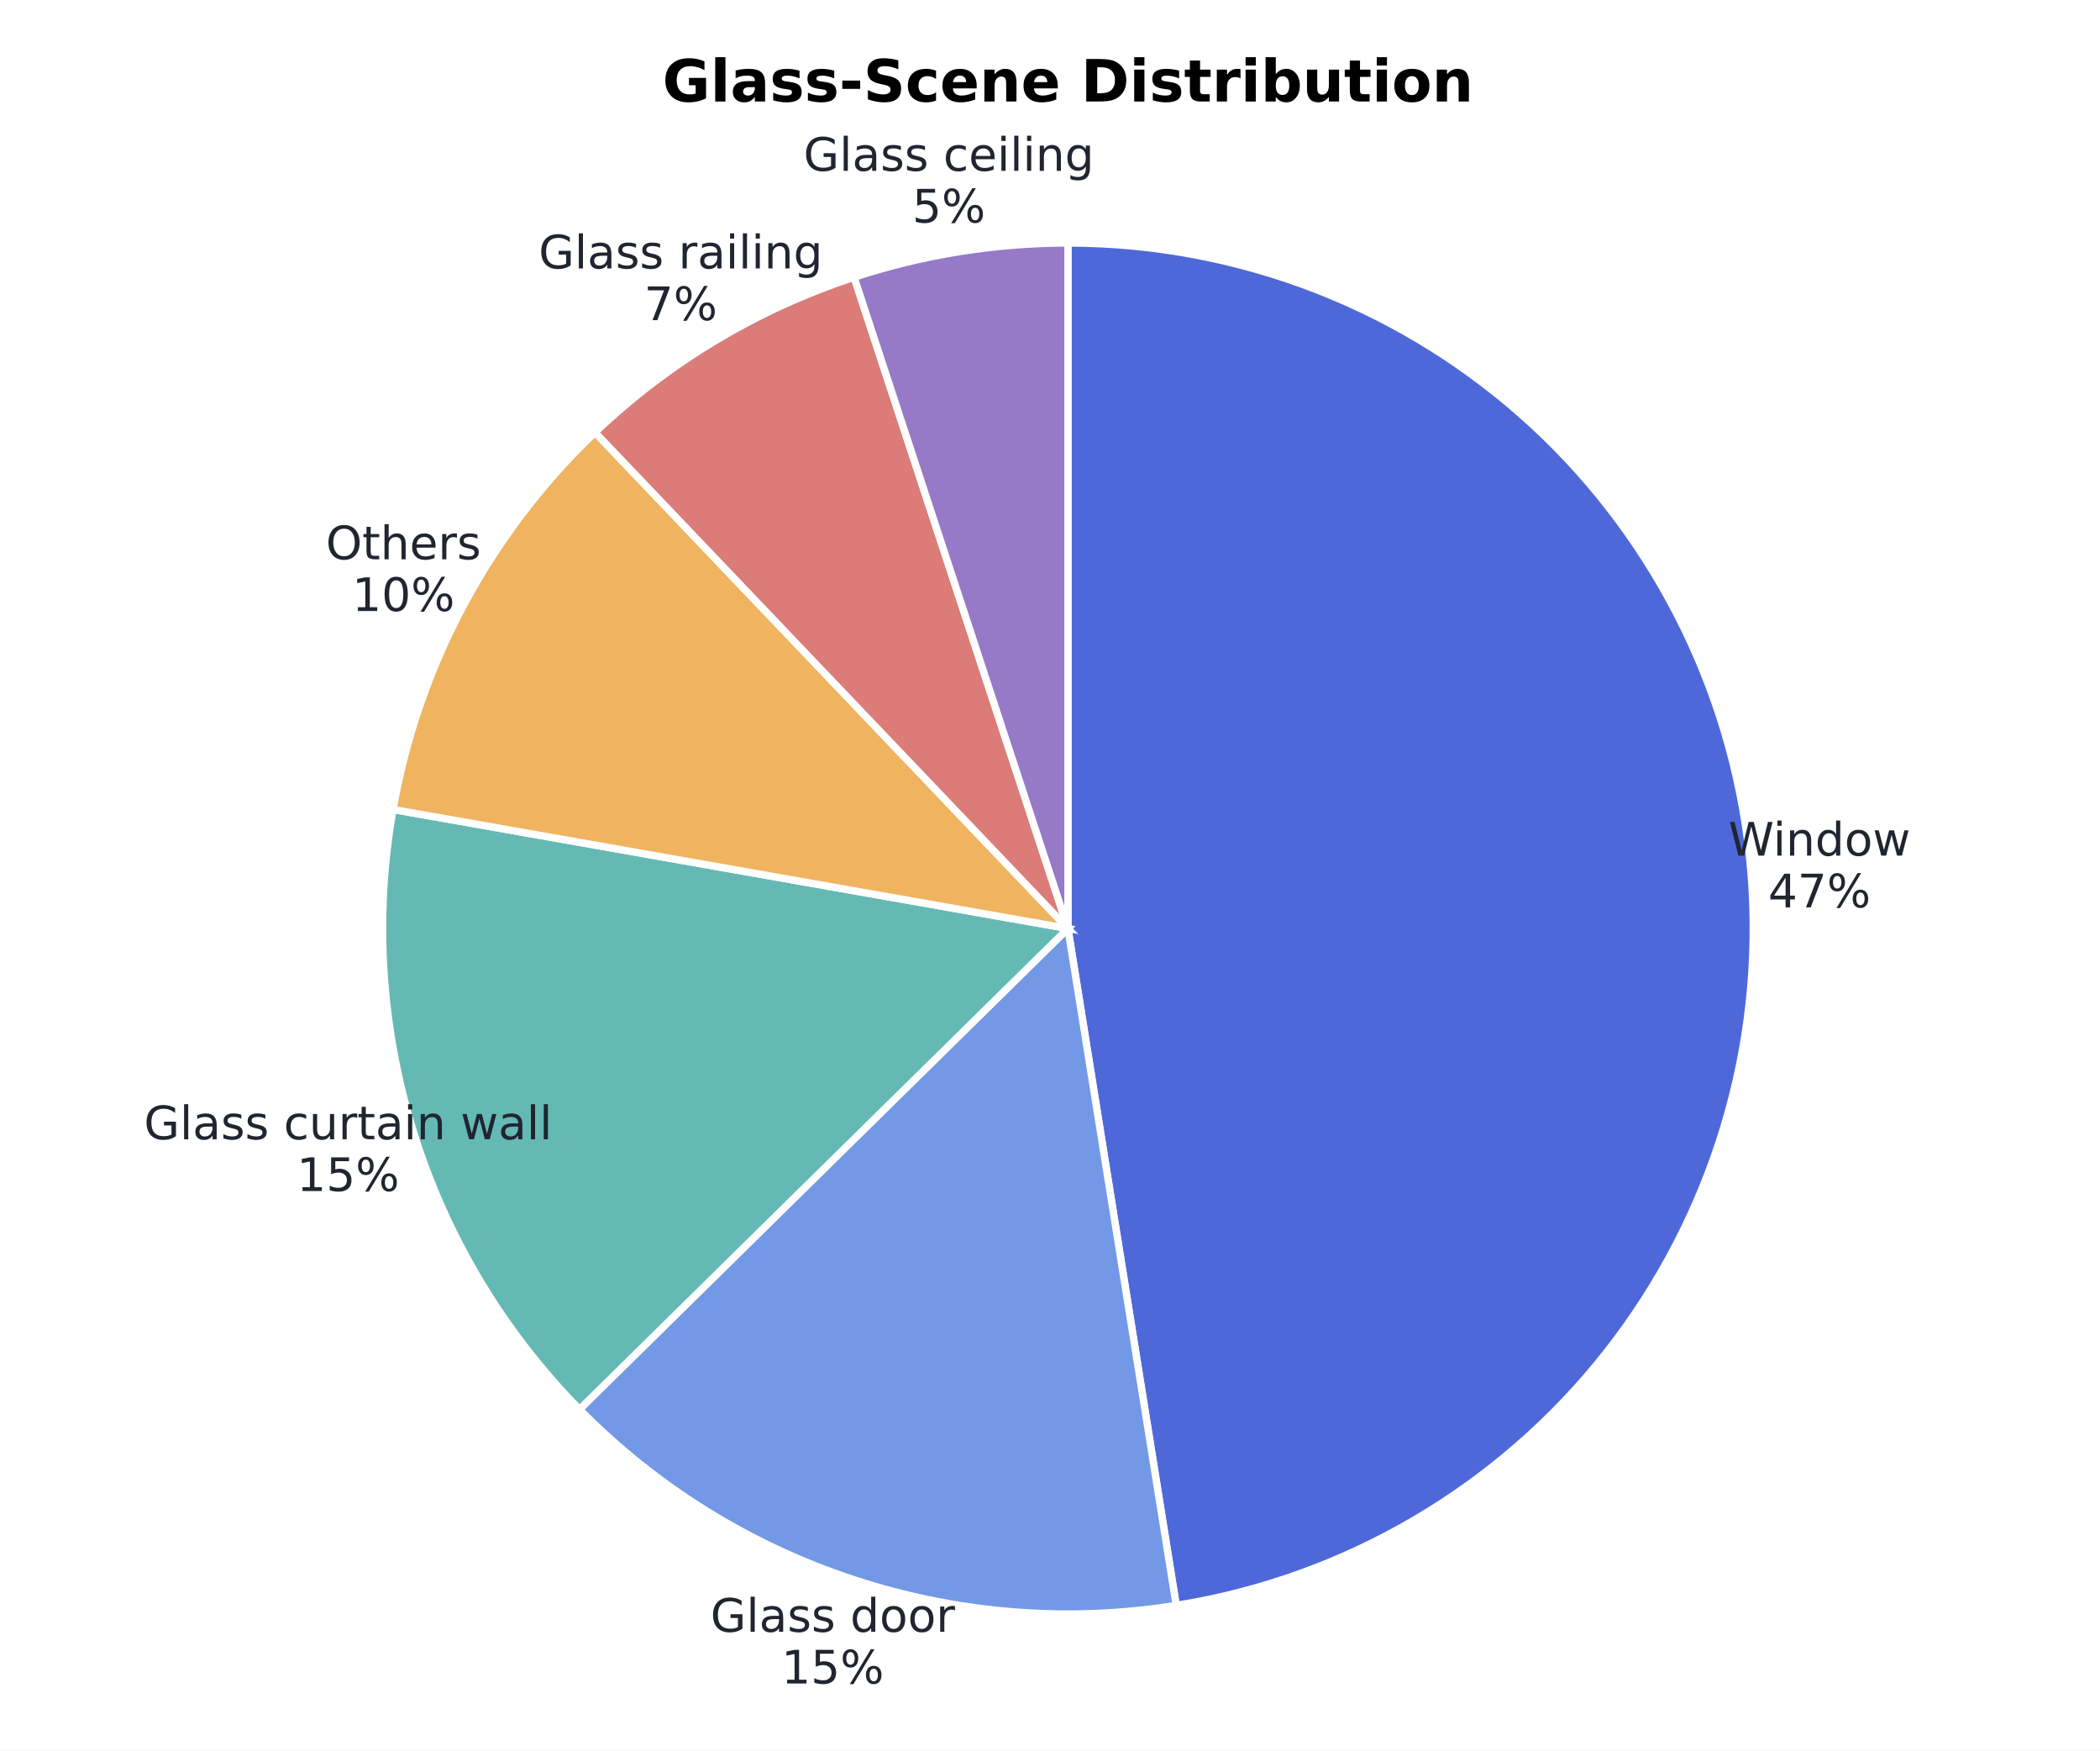
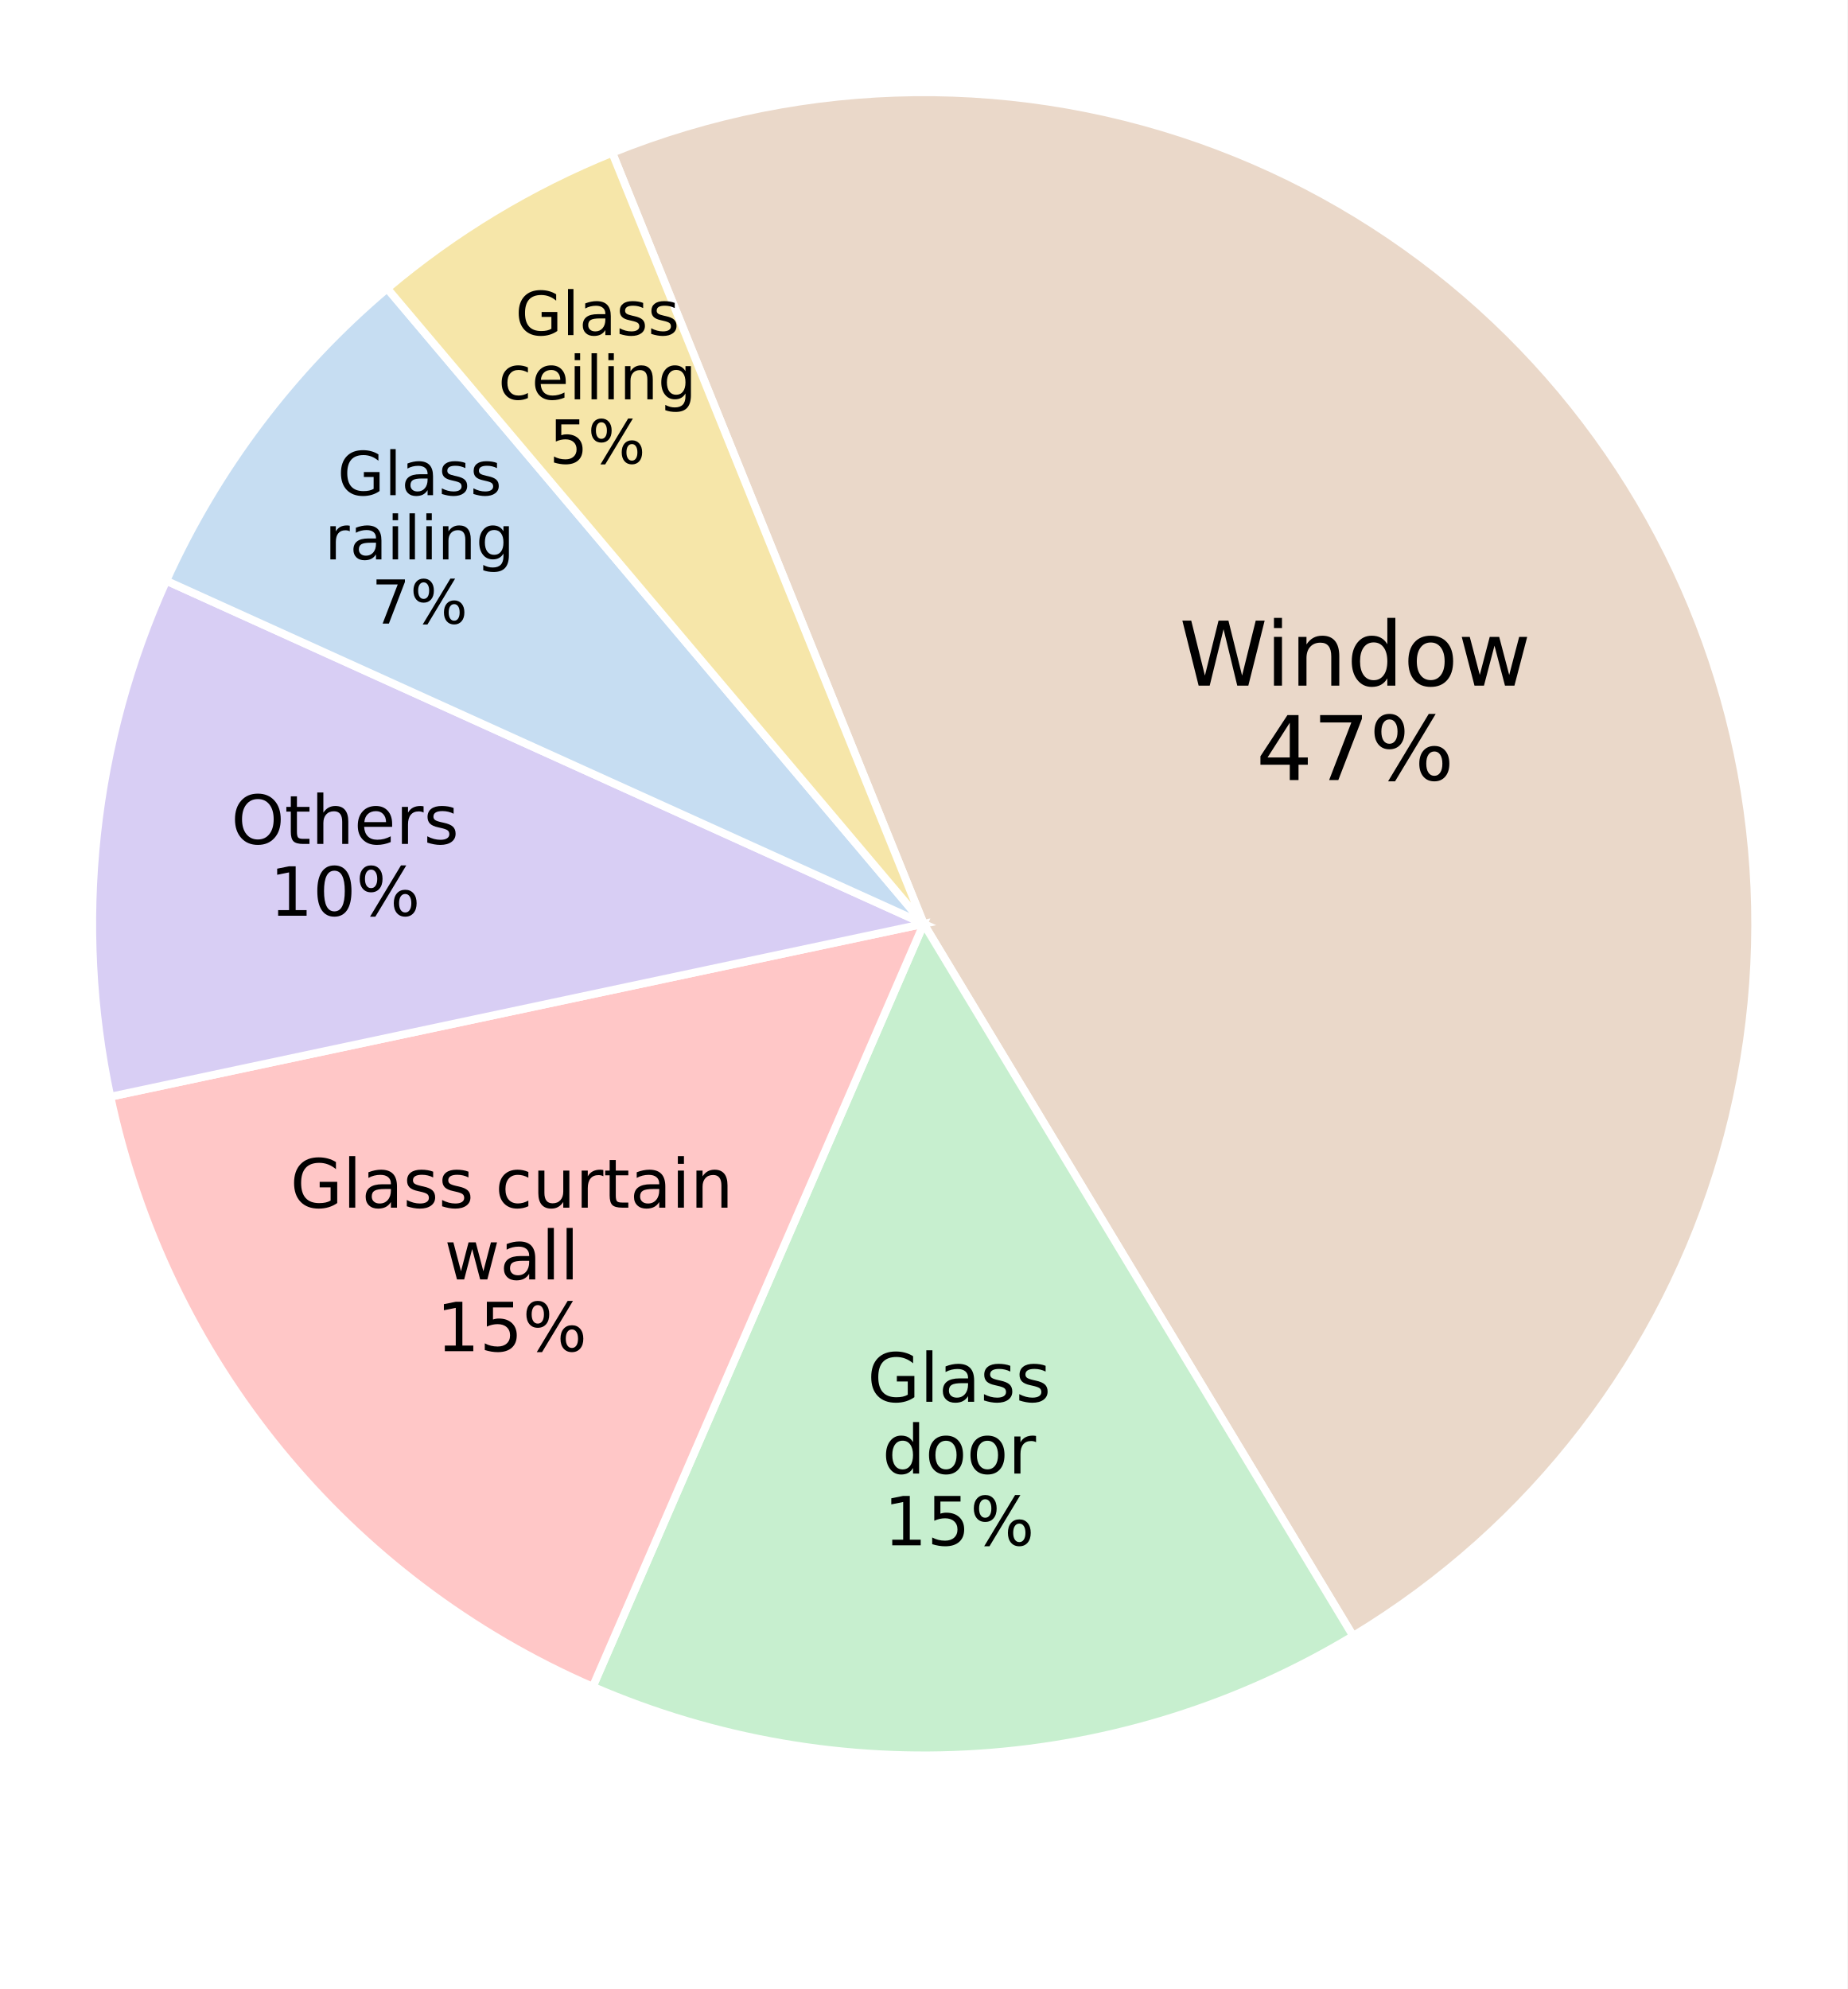
- <svg xmlns="http://www.w3.org/2000/svg" xmlns:xlink="http://www.w3.org/1999/xlink" width="432pt" height="360pt" viewBox="0 0 432 360" version="1.1">
+ <svg xmlns="http://www.w3.org/2000/svg" xmlns:xlink="http://www.w3.org/1999/xlink" width="517.967pt" height="557.6pt" viewBox="0 0 517.967 557.6" version="1.1">
  <defs>
    <style type="text/css">*{stroke-linejoin: round; stroke-linecap: butt}</style>
  </defs>
  <g id="figure_1">
    <g id="patch_1">
-       <path d="M 0 360 L 432 360 L 432 0 L 0 0 z " style="fill: #ffffff" />
+       <path d="M 0 557.6 L 517.967 557.6 L 517.967 0 L 0 0 z " style="fill: #ffffff" />
    </g>
    <g id="axes_1">
      <g id="patch_2">
-         <path d="M 241.968 330.171 C 276.968 324.571 308.6 305.971 330.512 278.109 C 352.423 250.247 363.04 215.121 360.231 179.787 C 357.422 144.453 341.388 111.446 315.35 87.396 C 289.312 63.346 255.138 49.978 219.692 49.978 L 219.692 190.96 z " style="fill: #4f68d9; stroke: #ffffff; stroke-width: 1.5; stroke-linejoin: miter" />
+         <path d="M 379.373 458.627 C 429.567 428.359 466.546 380.247 482.881 323.955 C 499.215 267.663 493.735 207.23 467.54 154.795 C 441.345 102.36 396.315 61.685 341.494 40.94 C 286.674 20.195 225.997 20.869 171.651 42.826 L 258.984 258.984 z " style="fill: #ead8c9; stroke: #ffffff; stroke-width: 2.2; stroke-linejoin: miter" />
      </g>
      <g id="patch_3">
-         <path d="M 119.215 289.855 C 134.98 305.873 154.349 317.89 175.701 324.903 C 197.053 331.916 219.776 333.722 241.968 330.171 L 219.692 190.96 z " style="fill: #7399e6; stroke: #ffffff; stroke-width: 1.5; stroke-linejoin: miter" />
+         <path d="M 166.192 472.854 C 200.285 487.646 237.427 494.074 274.508 491.599 C 311.59 489.124 347.548 477.818 379.373 458.627 L 258.984 258.984 z " style="fill: #c7efcf; stroke: #ffffff; stroke-width: 2.2; stroke-linejoin: miter" />
      </g>
      <g id="patch_4">
-         <path d="M 80.852 166.479 C 76.95 188.612 78.395 211.36 85.068 232.82 C 91.741 254.281 103.45 273.838 119.215 289.855 L 219.692 190.96 z " style="fill: #65b9b4; stroke: #ffffff; stroke-width: 1.5; stroke-linejoin: miter" />
+         <path d="M 30.945 307.455 C 38.672 343.807 54.98 377.79 78.506 406.56 C 102.031 435.33 132.098 458.062 166.192 472.854 L 258.984 258.984 z " style="fill: #ffc7c7; stroke: #ffffff; stroke-width: 2.2; stroke-linejoin: miter" />
      </g>
      <g id="patch_5">
-         <path d="M 122.404 88.927 C 111.588 99.239 102.481 111.206 95.423 124.378 C 88.366 137.551 83.447 151.762 80.852 166.479 L 219.692 190.96 z " style="fill: #f0b35f; stroke: #ffffff; stroke-width: 1.5; stroke-linejoin: miter" />
+         <path d="M 46.612 162.81 C 36.418 185.321 29.867 209.311 27.206 233.879 C 24.545 258.447 25.807 283.283 30.945 307.455 L 258.984 258.984 z " style="fill: #d8cef4; stroke: #ffffff; stroke-width: 2.2; stroke-linejoin: miter" />
      </g>
      <g id="patch_6">
-         <path d="M 175.701 57.017 C 165.773 60.278 156.239 64.632 147.273 70 C 138.307 75.368 129.966 81.716 122.404 88.927 L 219.692 190.96 z " style="fill: #db7c78; stroke: #ffffff; stroke-width: 1.5; stroke-linejoin: miter" />
+         <path d="M 108.563 80.87 C 95.361 92.019 83.439 104.602 73.018 118.385 C 62.597 132.169 53.741 147.069 46.612 162.81 L 258.984 258.984 z " style="fill: #c6ddf2; stroke: #ffffff; stroke-width: 2.2; stroke-linejoin: miter" />
      </g>
      <g id="patch_7">
-         <path d="M 219.692 49.978 C 212.232 49.978 204.784 50.57 197.417 51.749 C 190.05 52.928 182.789 54.689 175.701 57.017 L 219.692 190.96 z " style="fill: #9679c7; stroke: #ffffff; stroke-width: 1.5; stroke-linejoin: miter" />
+         <path d="M 171.65 42.827 C 160.212 47.448 149.159 52.97 138.594 59.34 C 128.03 65.711 117.988 72.91 108.563 80.87 L 258.984 258.984 z " style="fill: #f6e6a9; stroke: #ffffff; stroke-width: 2.2; stroke-linejoin: miter" />
      </g>
-       <g id="matplotlib.axis_1" />
-       <g id="matplotlib.axis_2" />
      <g id="text_1">
-         <g style="fill: #202530" transform="translate(355.5585 175.9724) scale(0.095 -0.095)">
+         <g transform="translate(330.667 192.2151) scale(0.25 -0.25)">
          <defs>
            <path id="DejaVuSans-57" d="M 213 4666 L 850 4666 L 1831 722 L 2809 4666 L 3519 4666 L 4500 722 L 5478 4666 L 6119 4666 L 4947 0 L 4153 0 L 3169 4050 L 2175 0 L 1381 0 L 213 4666 z " transform="scale(0.015625)" />
            <path id="DejaVuSans-69" d="M 603 3500 L 1178 3500 L 1178 0 L 603 0 L 603 3500 z M 603 4863 L 1178 4863 L 1178 4134 L 603 4134 L 603 4863 z " transform="scale(0.015625)" />
            <path id="DejaVuSans-6e" d="M 3513 2113 L 3513 0 L 2938 0 L 2938 2094 Q 2938 2591 2744 2837 Q 2550 3084 2163 3084 Q 1697 3084 1428 2787 Q 1159 2491 1159 1978 L 1159 0 L 581 0 L 581 3500 L 1159 3500 L 1159 2956 Q 1366 3272 1645 3428 Q 1925 3584 2291 3584 Q 2894 3584 3203 3211 Q 3513 2838 3513 2113 z " transform="scale(0.015625)" />
            <path id="DejaVuSans-64" d="M 2906 2969 L 2906 4863 L 3481 4863 L 3481 0 L 2906 0 L 2906 525 Q 2725 213 2448 61 Q 2172 -91 1784 -91 Q 1150 -91 751 415 Q 353 922 353 1747 Q 353 2572 751 3078 Q 1150 3584 1784 3584 Q 2172 3584 2448 3432 Q 2725 3281 2906 2969 z M 947 1747 Q 947 1113 1208 752 Q 1469 391 1925 391 Q 2381 391 2643 752 Q 2906 1113 2906 1747 Q 2906 2381 2643 2742 Q 2381 3103 1925 3103 Q 1469 3103 1208 2742 Q 947 2381 947 1747 z " transform="scale(0.015625)" />
            <path id="DejaVuSans-6f" d="M 1959 3097 Q 1497 3097 1228 2736 Q 959 2375 959 1747 Q 959 1119 1226 758 Q 1494 397 1959 397 Q 2419 397 2687 759 Q 2956 1122 2956 1747 Q 2956 2369 2687 2733 Q 2419 3097 1959 3097 z M 1959 3584 Q 2709 3584 3137 3096 Q 3566 2609 3566 1747 Q 3566 888 3137 398 Q 2709 -91 1959 -91 Q 1206 -91 779 398 Q 353 888 353 1747 Q 353 2609 779 3096 Q 1206 3584 1959 3584 z " transform="scale(0.015625)" />
            <path id="DejaVuSans-77" d="M 269 3500 L 844 3500 L 1563 769 L 2278 3500 L 2956 3500 L 3675 769 L 4391 3500 L 4966 3500 L 4050 0 L 3372 0 L 2619 2869 L 1863 0 L 1184 0 L 269 3500 z " transform="scale(0.015625)" />
          </defs>
          <use xlink:href="#DejaVuSans-57" />
          <use xlink:href="#DejaVuSans-69" transform="translate(96.62695 0)" />
          <use xlink:href="#DejaVuSans-6e" transform="translate(124.4102 0)" />
          <use xlink:href="#DejaVuSans-64" transform="translate(187.7891 0)" />
          <use xlink:href="#DejaVuSans-6f" transform="translate(251.2656 0)" />
          <use xlink:href="#DejaVuSans-77" transform="translate(312.4473 0)" />
        </g>
-         <g style="fill: #202530" transform="translate(363.727 186.6104) scale(0.095 -0.095)">
+         <g transform="translate(352.1631 218.69) scale(0.25 -0.25)">
          <defs>
            <path id="DejaVuSans-34" d="M 2419 4116 L 825 1625 L 2419 1625 L 2419 4116 z M 2253 4666 L 3047 4666 L 3047 1625 L 3713 1625 L 3713 1100 L 3047 1100 L 3047 0 L 2419 0 L 2419 1100 L 313 1100 L 313 1709 L 2253 4666 z " transform="scale(0.015625)" />
            <path id="DejaVuSans-37" d="M 525 4666 L 3525 4666 L 3525 4397 L 1831 0 L 1172 0 L 2766 4134 L 525 4134 L 525 4666 z " transform="scale(0.015625)" />
            <path id="DejaVuSans-25" d="M 4653 2053 Q 4381 2053 4226 1822 Q 4072 1591 4072 1178 Q 4072 772 4226 539 Q 4381 306 4653 306 Q 4919 306 5073 539 Q 5228 772 5228 1178 Q 5228 1588 5073 1820 Q 4919 2053 4653 2053 z M 4653 2450 Q 5147 2450 5437 2106 Q 5728 1763 5728 1178 Q 5728 594 5436 251 Q 5144 -91 4653 -91 Q 4153 -91 3862 251 Q 3572 594 3572 1178 Q 3572 1766 3864 2108 Q 4156 2450 4653 2450 z M 1428 4353 Q 1159 4353 1004 4120 Q 850 3888 850 3481 Q 850 3069 1003 2837 Q 1156 2606 1428 2606 Q 1700 2606 1854 2837 Q 2009 3069 2009 3481 Q 2009 3884 1853 4118 Q 1697 4353 1428 4353 z M 4250 4750 L 4750 4750 L 1831 -91 L 1331 -91 L 4250 4750 z M 1428 4750 Q 1922 4750 2215 4408 Q 2509 4066 2509 3481 Q 2509 2891 2217 2550 Q 1925 2209 1428 2209 Q 931 2209 642 2551 Q 353 2894 353 3481 Q 353 4063 643 4406 Q 934 4750 1428 4750 z " transform="scale(0.015625)" />
          </defs>
          <use xlink:href="#DejaVuSans-34" />
          <use xlink:href="#DejaVuSans-37" transform="translate(63.62305 0)" />
          <use xlink:href="#DejaVuSans-25" transform="translate(127.2461 0)" />
        </g>
      </g>
      <g id="text_2">
-         <g style="fill: #202530" transform="translate(146.1516 335.5996) scale(0.095 -0.095)">
+         <g transform="translate(243.1996 392.9796) scale(0.19 -0.19)">
          <defs>
            <path id="DejaVuSans-47" d="M 3809 666 L 3809 1919 L 2778 1919 L 2778 2438 L 4434 2438 L 4434 434 Q 4069 175 3628 42 Q 3188 -91 2688 -91 Q 1594 -91 976 548 Q 359 1188 359 2328 Q 359 3472 976 4111 Q 1594 4750 2688 4750 Q 3144 4750 3555 4637 Q 3966 4525 4313 4306 L 4313 3634 Q 3963 3931 3569 4081 Q 3175 4231 2741 4231 Q 1884 4231 1454 3753 Q 1025 3275 1025 2328 Q 1025 1384 1454 906 Q 1884 428 2741 428 Q 3075 428 3337 486 Q 3600 544 3809 666 z " transform="scale(0.015625)" />
            <path id="DejaVuSans-6c" d="M 603 4863 L 1178 4863 L 1178 0 L 603 0 L 603 4863 z " transform="scale(0.015625)" />
            <path id="DejaVuSans-61" d="M 2194 1759 Q 1497 1759 1228 1600 Q 959 1441 959 1056 Q 959 750 1161 570 Q 1363 391 1709 391 Q 2188 391 2477 730 Q 2766 1069 2766 1631 L 2766 1759 L 2194 1759 z M 3341 1997 L 3341 0 L 2766 0 L 2766 531 Q 2569 213 2275 61 Q 1981 -91 1556 -91 Q 1019 -91 701 211 Q 384 513 384 1019 Q 384 1609 779 1909 Q 1175 2209 1959 2209 L 2766 2209 L 2766 2266 Q 2766 2663 2505 2880 Q 2244 3097 1772 3097 Q 1472 3097 1187 3025 Q 903 2953 641 2809 L 641 3341 Q 956 3463 1253 3523 Q 1550 3584 1831 3584 Q 2591 3584 2966 3190 Q 3341 2797 3341 1997 z " transform="scale(0.015625)" />
            <path id="DejaVuSans-73" d="M 2834 3397 L 2834 2853 Q 2591 2978 2328 3040 Q 2066 3103 1784 3103 Q 1356 3103 1142 2972 Q 928 2841 928 2578 Q 928 2378 1081 2264 Q 1234 2150 1697 2047 L 1894 2003 Q 2506 1872 2764 1633 Q 3022 1394 3022 966 Q 3022 478 2636 193 Q 2250 -91 1575 -91 Q 1294 -91 989 -36 Q 684 19 347 128 L 347 722 Q 666 556 975 473 Q 1284 391 1588 391 Q 1994 391 2212 530 Q 2431 669 2431 922 Q 2431 1156 2273 1281 Q 2116 1406 1581 1522 L 1381 1569 Q 847 1681 609 1914 Q 372 2147 372 2553 Q 372 3047 722 3315 Q 1072 3584 1716 3584 Q 2034 3584 2315 3537 Q 2597 3491 2834 3397 z " transform="scale(0.015625)" />
-             <path id="DejaVuSans-20" transform="scale(0.015625)" />
-             <path id="DejaVuSans-72" d="M 2631 2963 Q 2534 3019 2420 3045 Q 2306 3072 2169 3072 Q 1681 3072 1420 2755 Q 1159 2438 1159 1844 L 1159 0 L 581 0 L 581 3500 L 1159 3500 L 1159 2956 Q 1341 3275 1631 3429 Q 1922 3584 2338 3584 Q 2397 3584 2469 3576 Q 2541 3569 2628 3553 L 2631 2963 z " transform="scale(0.015625)" />
          </defs>
          <use xlink:href="#DejaVuSans-47" />
          <use xlink:href="#DejaVuSans-6c" transform="translate(77.49023 0)" />
          <use xlink:href="#DejaVuSans-61" transform="translate(105.2734 0)" />
          <use xlink:href="#DejaVuSans-73" transform="translate(166.5527 0)" />
          <use xlink:href="#DejaVuSans-73" transform="translate(218.6523 0)" />
-           <use xlink:href="#DejaVuSans-20" transform="translate(270.752 0)" />
-           <use xlink:href="#DejaVuSans-64" transform="translate(302.5391 0)" />
-           <use xlink:href="#DejaVuSans-6f" transform="translate(366.0156 0)" />
-           <use xlink:href="#DejaVuSans-6f" transform="translate(427.1973 0)" />
-           <use xlink:href="#DejaVuSans-72" transform="translate(488.3789 0)" />
        </g>
-         <g style="fill: #202530" transform="translate(160.7445 346.2376) scale(0.095 -0.095)">
+         <g transform="translate(247.3573 413.1005) scale(0.19 -0.19)">
+           <defs>
+             <path id="DejaVuSans-72" d="M 2631 2963 Q 2534 3019 2420 3045 Q 2306 3072 2169 3072 Q 1681 3072 1420 2755 Q 1159 2438 1159 1844 L 1159 0 L 581 0 L 581 3500 L 1159 3500 L 1159 2956 Q 1341 3275 1631 3429 Q 1922 3584 2338 3584 Q 2397 3584 2469 3576 Q 2541 3569 2628 3553 L 2631 2963 z " transform="scale(0.015625)" />
+           </defs>
+           <use xlink:href="#DejaVuSans-64" />
+           <use xlink:href="#DejaVuSans-6f" transform="translate(63.47656 0)" />
+           <use xlink:href="#DejaVuSans-6f" transform="translate(124.6582 0)" />
+           <use xlink:href="#DejaVuSans-72" transform="translate(185.8398 0)" />
+         </g>
+         <g transform="translate(247.8041 433.2214) scale(0.19 -0.19)">
          <defs>
            <path id="DejaVuSans-31" d="M 794 531 L 1825 531 L 1825 4091 L 703 3866 L 703 4441 L 1819 4666 L 2450 4666 L 2450 531 L 3481 531 L 3481 0 L 794 0 L 794 531 z " transform="scale(0.015625)" />
            <path id="DejaVuSans-35" d="M 691 4666 L 3169 4666 L 3169 4134 L 1269 4134 L 1269 2991 Q 1406 3038 1543 3061 Q 1681 3084 1819 3084 Q 2600 3084 3056 2656 Q 3513 2228 3513 1497 Q 3513 744 3044 326 Q 2575 -91 1722 -91 Q 1428 -91 1123 -41 Q 819 9 494 109 L 494 744 Q 775 591 1075 516 Q 1375 441 1709 441 Q 2250 441 2565 725 Q 2881 1009 2881 1497 Q 2881 1984 2565 2268 Q 2250 2553 1709 2553 Q 1456 2553 1204 2497 Q 953 2441 691 2322 L 691 4666 z " transform="scale(0.015625)" />
          </defs>
          <use xlink:href="#DejaVuSans-31" />
          <use xlink:href="#DejaVuSans-35" transform="translate(63.62305 0)" />
          <use xlink:href="#DejaVuSans-25" transform="translate(127.2461 0)" />
        </g>
      </g>
      <g id="text_3">
-         <g style="fill: #202530" transform="translate(29.61444 234.3089) scale(0.095 -0.095)">
+         <g transform="translate(81.38342 338.5544) scale(0.19 -0.19)">
          <defs>
+             <path id="DejaVuSans-20" transform="scale(0.015625)" />
            <path id="DejaVuSans-63" d="M 3122 3366 L 3122 2828 Q 2878 2963 2633 3030 Q 2388 3097 2138 3097 Q 1578 3097 1268 2742 Q 959 2388 959 1747 Q 959 1106 1268 751 Q 1578 397 2138 397 Q 2388 397 2633 464 Q 2878 531 3122 666 L 3122 134 Q 2881 22 2623 -34 Q 2366 -91 2075 -91 Q 1284 -91 818 406 Q 353 903 353 1747 Q 353 2603 823 3093 Q 1294 3584 2113 3584 Q 2378 3584 2631 3529 Q 2884 3475 3122 3366 z " transform="scale(0.015625)" />
            <path id="DejaVuSans-75" d="M 544 1381 L 544 3500 L 1119 3500 L 1119 1403 Q 1119 906 1312 657 Q 1506 409 1894 409 Q 2359 409 2629 706 Q 2900 1003 2900 1516 L 2900 3500 L 3475 3500 L 3475 0 L 2900 0 L 2900 538 Q 2691 219 2414 64 Q 2138 -91 1772 -91 Q 1169 -91 856 284 Q 544 659 544 1381 z M 1991 3584 L 1991 3584 z " transform="scale(0.015625)" />
            <path id="DejaVuSans-74" d="M 1172 4494 L 1172 3500 L 2356 3500 L 2356 3053 L 1172 3053 L 1172 1153 Q 1172 725 1289 603 Q 1406 481 1766 481 L 2356 481 L 2356 0 L 1766 0 Q 1100 0 847 248 Q 594 497 594 1153 L 594 3053 L 172 3053 L 172 3500 L 594 3500 L 594 4494 L 1172 4494 z " transform="scale(0.015625)" />
          </defs>
          <use xlink:href="#DejaVuSans-47" />
          <use xlink:href="#DejaVuSans-6c" transform="translate(77.49023 0)" />
          <use xlink:href="#DejaVuSans-61" transform="translate(105.2734 0)" />
          <use xlink:href="#DejaVuSans-73" transform="translate(166.5527 0)" />
          <use xlink:href="#DejaVuSans-73" transform="translate(218.6523 0)" />
          <use xlink:href="#DejaVuSans-20" transform="translate(270.752 0)" />
          <use xlink:href="#DejaVuSans-63" transform="translate(302.5391 0)" />
          <use xlink:href="#DejaVuSans-75" transform="translate(357.5195 0)" />
          <use xlink:href="#DejaVuSans-72" transform="translate(420.8984 0)" />
          <use xlink:href="#DejaVuSans-74" transform="translate(462.0117 0)" />
          <use xlink:href="#DejaVuSans-61" transform="translate(501.2207 0)" />
          <use xlink:href="#DejaVuSans-69" transform="translate(562.5 0)" />
          <use xlink:href="#DejaVuSans-6e" transform="translate(590.2832 0)" />
-           <use xlink:href="#DejaVuSans-20" transform="translate(653.6621 0)" />
-           <use xlink:href="#DejaVuSans-77" transform="translate(685.4492 0)" />
-           <use xlink:href="#DejaVuSans-61" transform="translate(767.2363 0)" />
-           <use xlink:href="#DejaVuSans-6c" transform="translate(828.5156 0)" />
-           <use xlink:href="#DejaVuSans-6c" transform="translate(856.2988 0)" />
        </g>
-         <g style="fill: #202530" transform="translate(61.04831 244.9468) scale(0.095 -0.095)">
+         <g transform="translate(124.6084 358.6752) scale(0.19 -0.19)">
+           <use xlink:href="#DejaVuSans-77" />
+           <use xlink:href="#DejaVuSans-61" transform="translate(81.78711 0)" />
+           <use xlink:href="#DejaVuSans-6c" transform="translate(143.0664 0)" />
+           <use xlink:href="#DejaVuSans-6c" transform="translate(170.8496 0)" />
+         </g>
+         <g transform="translate(122.3626 378.7961) scale(0.19 -0.19)">
          <use xlink:href="#DejaVuSans-31" />
          <use xlink:href="#DejaVuSans-35" transform="translate(63.62305 0)" />
          <use xlink:href="#DejaVuSans-25" transform="translate(127.2461 0)" />
        </g>
      </g>
      <g id="text_4">
-         <g style="fill: #202530" transform="translate(67.03493 115.0227) scale(0.095 -0.095)">
+         <g transform="translate(64.81652 236.5928) scale(0.19 -0.19)">
          <defs>
            <path id="DejaVuSans-4f" d="M 2522 4238 Q 1834 4238 1429 3725 Q 1025 3213 1025 2328 Q 1025 1447 1429 934 Q 1834 422 2522 422 Q 3209 422 3611 934 Q 4013 1447 4013 2328 Q 4013 3213 3611 3725 Q 3209 4238 2522 4238 z M 2522 4750 Q 3503 4750 4090 4092 Q 4678 3434 4678 2328 Q 4678 1225 4090 567 Q 3503 -91 2522 -91 Q 1538 -91 948 565 Q 359 1222 359 2328 Q 359 3434 948 4092 Q 1538 4750 2522 4750 z " transform="scale(0.015625)" />
            <path id="DejaVuSans-68" d="M 3513 2113 L 3513 0 L 2938 0 L 2938 2094 Q 2938 2591 2744 2837 Q 2550 3084 2163 3084 Q 1697 3084 1428 2787 Q 1159 2491 1159 1978 L 1159 0 L 581 0 L 581 4863 L 1159 4863 L 1159 2956 Q 1366 3272 1645 3428 Q 1925 3584 2291 3584 Q 2894 3584 3203 3211 Q 3513 2838 3513 2113 z " transform="scale(0.015625)" />
            <path id="DejaVuSans-65" d="M 3597 1894 L 3597 1613 L 953 1613 Q 991 1019 1311 708 Q 1631 397 2203 397 Q 2534 397 2845 478 Q 3156 559 3463 722 L 3463 178 Q 3153 47 2828 -22 Q 2503 -91 2169 -91 Q 1331 -91 842 396 Q 353 884 353 1716 Q 353 2575 817 3079 Q 1281 3584 2069 3584 Q 2775 3584 3186 3129 Q 3597 2675 3597 1894 z M 3022 2063 Q 3016 2534 2758 2815 Q 2500 3097 2075 3097 Q 1594 3097 1305 2825 Q 1016 2553 972 2059 L 3022 2063 z " transform="scale(0.015625)" />
          </defs>
          <use xlink:href="#DejaVuSans-4f" />
          <use xlink:href="#DejaVuSans-74" transform="translate(78.71094 0)" />
          <use xlink:href="#DejaVuSans-68" transform="translate(117.9199 0)" />
          <use xlink:href="#DejaVuSans-65" transform="translate(181.2988 0)" />
          <use xlink:href="#DejaVuSans-72" transform="translate(242.8223 0)" />
          <use xlink:href="#DejaVuSans-73" transform="translate(283.9355 0)" />
        </g>
-         <g style="fill: #202530" transform="translate(72.4388 125.6606) scale(0.095 -0.095)">
+         <g transform="translate(75.62426 256.7137) scale(0.19 -0.19)">
          <defs>
            <path id="DejaVuSans-30" d="M 2034 4250 Q 1547 4250 1301 3770 Q 1056 3291 1056 2328 Q 1056 1369 1301 889 Q 1547 409 2034 409 Q 2525 409 2770 889 Q 3016 1369 3016 2328 Q 3016 3291 2770 3770 Q 2525 4250 2034 4250 z M 2034 4750 Q 2819 4750 3233 4129 Q 3647 3509 3647 2328 Q 3647 1150 3233 529 Q 2819 -91 2034 -91 Q 1250 -91 836 529 Q 422 1150 422 2328 Q 422 3509 836 4129 Q 1250 4750 2034 4750 z " transform="scale(0.015625)" />
          </defs>
          <use xlink:href="#DejaVuSans-31" />
          <use xlink:href="#DejaVuSans-30" transform="translate(63.62305 0)" />
          <use xlink:href="#DejaVuSans-25" transform="translate(127.2461 0)" />
        </g>
      </g>
      <g id="text_5">
-         <g style="fill: #202530" transform="translate(110.8134 55.20638) scale(0.095 -0.095)">
-           <defs>
-             <path id="DejaVuSans-67" d="M 2906 1791 Q 2906 2416 2648 2759 Q 2391 3103 1925 3103 Q 1463 3103 1205 2759 Q 947 2416 947 1791 Q 947 1169 1205 825 Q 1463 481 1925 481 Q 2391 481 2648 825 Q 2906 1169 2906 1791 z M 3481 434 Q 3481 -459 3084 -895 Q 2688 -1331 1869 -1331 Q 1566 -1331 1297 -1286 Q 1028 -1241 775 -1147 L 775 -588 Q 1028 -725 1275 -790 Q 1522 -856 1778 -856 Q 2344 -856 2625 -561 Q 2906 -266 2906 331 L 2906 616 Q 2728 306 2450 153 Q 2172 0 1784 0 Q 1141 0 747 490 Q 353 981 353 1791 Q 353 2603 747 3093 Q 1141 3584 1784 3584 Q 2172 3584 2450 3431 Q 2728 3278 2906 2969 L 2906 3500 L 3481 3500 L 3481 434 z " transform="scale(0.015625)" />
-           </defs>
+         <g transform="translate(94.6375 138.8171) scale(0.17 -0.17)">
          <use xlink:href="#DejaVuSans-47" />
          <use xlink:href="#DejaVuSans-6c" transform="translate(77.49023 0)" />
          <use xlink:href="#DejaVuSans-61" transform="translate(105.2734 0)" />
          <use xlink:href="#DejaVuSans-73" transform="translate(166.5527 0)" />
          <use xlink:href="#DejaVuSans-73" transform="translate(218.6523 0)" />
-           <use xlink:href="#DejaVuSans-20" transform="translate(270.752 0)" />
-           <use xlink:href="#DejaVuSans-72" transform="translate(302.5391 0)" />
-           <use xlink:href="#DejaVuSans-61" transform="translate(343.6523 0)" />
-           <use xlink:href="#DejaVuSans-69" transform="translate(404.9316 0)" />
-           <use xlink:href="#DejaVuSans-6c" transform="translate(432.7148 0)" />
-           <use xlink:href="#DejaVuSans-69" transform="translate(460.498 0)" />
-           <use xlink:href="#DejaVuSans-6e" transform="translate(488.2812 0)" />
-           <use xlink:href="#DejaVuSans-67" transform="translate(551.6602 0)" />
        </g>
-         <g style="fill: #202530" transform="translate(132.4957 65.84431) scale(0.095 -0.095)">
+         <g transform="translate(91.07946 156.82) scale(0.17 -0.17)">
+           <defs>
+             <path id="DejaVuSans-67" d="M 2906 1791 Q 2906 2416 2648 2759 Q 2391 3103 1925 3103 Q 1463 3103 1205 2759 Q 947 2416 947 1791 Q 947 1169 1205 825 Q 1463 481 1925 481 Q 2391 481 2648 825 Q 2906 1169 2906 1791 z M 3481 434 Q 3481 -459 3084 -895 Q 2688 -1331 1869 -1331 Q 1566 -1331 1297 -1286 Q 1028 -1241 775 -1147 L 775 -588 Q 1028 -725 1275 -790 Q 1522 -856 1778 -856 Q 2344 -856 2625 -561 Q 2906 -266 2906 331 L 2906 616 Q 2728 306 2450 153 Q 2172 0 1784 0 Q 1141 0 747 490 Q 353 981 353 1791 Q 353 2603 747 3093 Q 1141 3584 1784 3584 Q 2172 3584 2450 3431 Q 2728 3278 2906 2969 L 2906 3500 L 3481 3500 L 3481 434 z " transform="scale(0.015625)" />
+           </defs>
+           <use xlink:href="#DejaVuSans-72" />
+           <use xlink:href="#DejaVuSans-61" transform="translate(41.11328 0)" />
+           <use xlink:href="#DejaVuSans-69" transform="translate(102.3926 0)" />
+           <use xlink:href="#DejaVuSans-6c" transform="translate(130.1758 0)" />
+           <use xlink:href="#DejaVuSans-69" transform="translate(157.959 0)" />
+           <use xlink:href="#DejaVuSans-6e" transform="translate(185.7422 0)" />
+           <use xlink:href="#DejaVuSans-67" transform="translate(249.1211 0)" />
+         </g>
+         <g transform="translate(104.1655 174.8229) scale(0.17 -0.17)">
          <use xlink:href="#DejaVuSans-37" />
          <use xlink:href="#DejaVuSans-25" transform="translate(63.62305 0)" />
        </g>
      </g>
      <g id="text_6">
-         <g style="fill: #202530" transform="translate(165.3008 35.13041) scale(0.095 -0.095)">
+         <g transform="translate(144.4754 93.94287) scale(0.17 -0.17)">
          <use xlink:href="#DejaVuSans-47" />
          <use xlink:href="#DejaVuSans-6c" transform="translate(77.49023 0)" />
          <use xlink:href="#DejaVuSans-61" transform="translate(105.2734 0)" />
          <use xlink:href="#DejaVuSans-73" transform="translate(166.5527 0)" />
          <use xlink:href="#DejaVuSans-73" transform="translate(218.6523 0)" />
-           <use xlink:href="#DejaVuSans-20" transform="translate(270.752 0)" />
-           <use xlink:href="#DejaVuSans-63" transform="translate(302.5391 0)" />
-           <use xlink:href="#DejaVuSans-65" transform="translate(357.5195 0)" />
-           <use xlink:href="#DejaVuSans-69" transform="translate(419.043 0)" />
-           <use xlink:href="#DejaVuSans-6c" transform="translate(446.8262 0)" />
-           <use xlink:href="#DejaVuSans-69" transform="translate(474.6094 0)" />
-           <use xlink:href="#DejaVuSans-6e" transform="translate(502.3926 0)" />
-           <use xlink:href="#DejaVuSans-67" transform="translate(565.7715 0)" />
        </g>
-         <g style="fill: #202530" transform="translate(187.654 45.76833) scale(0.095 -0.095)">
+         <g transform="translate(139.7167 111.9458) scale(0.17 -0.17)">
+           <use xlink:href="#DejaVuSans-63" />
+           <use xlink:href="#DejaVuSans-65" transform="translate(54.98047 0)" />
+           <use xlink:href="#DejaVuSans-69" transform="translate(116.5039 0)" />
+           <use xlink:href="#DejaVuSans-6c" transform="translate(144.2871 0)" />
+           <use xlink:href="#DejaVuSans-69" transform="translate(172.0703 0)" />
+           <use xlink:href="#DejaVuSans-6e" transform="translate(199.8535 0)" />
+           <use xlink:href="#DejaVuSans-67" transform="translate(263.2324 0)" />
+         </g>
+         <g transform="translate(154.0034 129.9487) scale(0.17 -0.17)">
          <use xlink:href="#DejaVuSans-35" />
          <use xlink:href="#DejaVuSans-25" transform="translate(63.62305 0)" />
-         </g>
-       </g>
-       <g id="text_7">
-         <g transform="translate(136.2763 20.88) scale(0.12 -0.12)">
-           <defs>
-             <path id="DejaVuSans-Bold-47" d="M 4781 347 Q 4331 128 3847 18 Q 3363 -91 2847 -91 Q 1681 -91 1000 561 Q 319 1213 319 2328 Q 319 3456 1012 4103 Q 1706 4750 2913 4750 Q 3378 4750 3804 4662 Q 4231 4575 4609 4403 L 4609 3438 Q 4219 3659 3833 3768 Q 3447 3878 3059 3878 Q 2341 3878 1952 3476 Q 1563 3075 1563 2328 Q 1563 1588 1938 1184 Q 2313 781 3003 781 Q 3191 781 3352 804 Q 3513 828 3641 878 L 3641 1784 L 2906 1784 L 2906 2591 L 4781 2591 L 4781 347 z " transform="scale(0.015625)" />
-             <path id="DejaVuSans-Bold-6c" d="M 538 4863 L 1656 4863 L 1656 0 L 538 0 L 538 4863 z " transform="scale(0.015625)" />
-             <path id="DejaVuSans-Bold-61" d="M 2106 1575 Q 1756 1575 1579 1456 Q 1403 1338 1403 1106 Q 1403 894 1545 773 Q 1688 653 1941 653 Q 2256 653 2472 879 Q 2688 1106 2688 1447 L 2688 1575 L 2106 1575 z M 3816 1997 L 3816 0 L 2688 0 L 2688 519 Q 2463 200 2181 54 Q 1900 -91 1497 -91 Q 953 -91 614 226 Q 275 544 275 1050 Q 275 1666 698 1953 Q 1122 2241 2028 2241 L 2688 2241 L 2688 2328 Q 2688 2594 2478 2717 Q 2269 2841 1825 2841 Q 1466 2841 1156 2769 Q 847 2697 581 2553 L 581 3406 Q 941 3494 1303 3539 Q 1666 3584 2028 3584 Q 2975 3584 3395 3211 Q 3816 2838 3816 1997 z " transform="scale(0.015625)" />
-             <path id="DejaVuSans-Bold-73" d="M 3272 3391 L 3272 2541 Q 2913 2691 2578 2766 Q 2244 2841 1947 2841 Q 1628 2841 1473 2761 Q 1319 2681 1319 2516 Q 1319 2381 1436 2309 Q 1553 2238 1856 2203 L 2053 2175 Q 2913 2066 3209 1816 Q 3506 1566 3506 1031 Q 3506 472 3093 190 Q 2681 -91 1863 -91 Q 1516 -91 1145 -36 Q 775 19 384 128 L 384 978 Q 719 816 1070 734 Q 1422 653 1784 653 Q 2113 653 2278 743 Q 2444 834 2444 1013 Q 2444 1163 2330 1236 Q 2216 1309 1875 1350 L 1678 1375 Q 931 1469 631 1722 Q 331 1975 331 2491 Q 331 3047 712 3315 Q 1094 3584 1881 3584 Q 2191 3584 2531 3537 Q 2872 3491 3272 3391 z " transform="scale(0.015625)" />
-             <path id="DejaVuSans-Bold-2d" d="M 347 2297 L 2309 2297 L 2309 1388 L 347 1388 L 347 2297 z " transform="scale(0.015625)" />
-             <path id="DejaVuSans-Bold-53" d="M 3834 4519 L 3834 3531 Q 3450 3703 3084 3790 Q 2719 3878 2394 3878 Q 1963 3878 1756 3759 Q 1550 3641 1550 3391 Q 1550 3203 1689 3098 Q 1828 2994 2194 2919 L 2706 2816 Q 3484 2659 3812 2340 Q 4141 2022 4141 1434 Q 4141 663 3683 286 Q 3225 -91 2284 -91 Q 1841 -91 1394 -6 Q 947 78 500 244 L 500 1259 Q 947 1022 1364 901 Q 1781 781 2169 781 Q 2563 781 2772 912 Q 2981 1044 2981 1288 Q 2981 1506 2839 1625 Q 2697 1744 2272 1838 L 1806 1941 Q 1106 2091 782 2419 Q 459 2747 459 3303 Q 459 4000 909 4375 Q 1359 4750 2203 4750 Q 2588 4750 2994 4692 Q 3400 4634 3834 4519 z " transform="scale(0.015625)" />
-             <path id="DejaVuSans-Bold-63" d="M 3366 3391 L 3366 2478 Q 3138 2634 2908 2709 Q 2678 2784 2431 2784 Q 1963 2784 1702 2511 Q 1441 2238 1441 1747 Q 1441 1256 1702 982 Q 1963 709 2431 709 Q 2694 709 2930 787 Q 3166 866 3366 1019 L 3366 103 Q 3103 6 2833 -42 Q 2563 -91 2291 -91 Q 1344 -91 809 395 Q 275 881 275 1747 Q 275 2613 809 3098 Q 1344 3584 2291 3584 Q 2566 3584 2833 3536 Q 3100 3488 3366 3391 z " transform="scale(0.015625)" />
-             <path id="DejaVuSans-Bold-65" d="M 4031 1759 L 4031 1441 L 1416 1441 Q 1456 1047 1700 850 Q 1944 653 2381 653 Q 2734 653 3104 758 Q 3475 863 3866 1075 L 3866 213 Q 3469 63 3072 -14 Q 2675 -91 2278 -91 Q 1328 -91 801 392 Q 275 875 275 1747 Q 275 2603 792 3093 Q 1309 3584 2216 3584 Q 3041 3584 3536 3087 Q 4031 2591 4031 1759 z M 2881 2131 Q 2881 2450 2695 2645 Q 2509 2841 2209 2841 Q 1884 2841 1681 2658 Q 1478 2475 1428 2131 L 2881 2131 z " transform="scale(0.015625)" />
-             <path id="DejaVuSans-Bold-6e" d="M 4056 2131 L 4056 0 L 2931 0 L 2931 347 L 2931 1631 Q 2931 2084 2911 2256 Q 2891 2428 2841 2509 Q 2775 2619 2662 2680 Q 2550 2741 2406 2741 Q 2056 2741 1856 2470 Q 1656 2200 1656 1722 L 1656 0 L 538 0 L 538 3500 L 1656 3500 L 1656 2988 Q 1909 3294 2193 3439 Q 2478 3584 2822 3584 Q 3428 3584 3742 3212 Q 4056 2841 4056 2131 z " transform="scale(0.015625)" />
-             <path id="DejaVuSans-Bold-20" transform="scale(0.015625)" />
-             <path id="DejaVuSans-Bold-44" d="M 1791 3756 L 1791 909 L 2222 909 Q 2959 909 3348 1275 Q 3738 1641 3738 2338 Q 3738 3031 3350 3393 Q 2963 3756 2222 3756 L 1791 3756 z M 588 4666 L 1856 4666 Q 2919 4666 3439 4514 Q 3959 4363 4331 4000 Q 4659 3684 4818 3271 Q 4978 2859 4978 2338 Q 4978 1809 4818 1395 Q 4659 981 4331 666 Q 3956 303 3431 151 Q 2906 0 1856 0 L 588 0 L 588 4666 z " transform="scale(0.015625)" />
-             <path id="DejaVuSans-Bold-69" d="M 538 3500 L 1656 3500 L 1656 0 L 538 0 L 538 3500 z M 538 4863 L 1656 4863 L 1656 3950 L 538 3950 L 538 4863 z " transform="scale(0.015625)" />
-             <path id="DejaVuSans-Bold-74" d="M 1759 4494 L 1759 3500 L 2913 3500 L 2913 2700 L 1759 2700 L 1759 1216 Q 1759 972 1856 886 Q 1953 800 2241 800 L 2816 800 L 2816 0 L 1856 0 Q 1194 0 917 276 Q 641 553 641 1216 L 641 2700 L 84 2700 L 84 3500 L 641 3500 L 641 4494 L 1759 4494 z " transform="scale(0.015625)" />
-             <path id="DejaVuSans-Bold-72" d="M 3138 2547 Q 2991 2616 2845 2648 Q 2700 2681 2553 2681 Q 2122 2681 1889 2404 Q 1656 2128 1656 1613 L 1656 0 L 538 0 L 538 3500 L 1656 3500 L 1656 2925 Q 1872 3269 2151 3426 Q 2431 3584 2822 3584 Q 2878 3584 2943 3579 Q 3009 3575 3134 3559 L 3138 2547 z " transform="scale(0.015625)" />
-             <path id="DejaVuSans-Bold-62" d="M 2400 722 Q 2759 722 2948 984 Q 3138 1247 3138 1747 Q 3138 2247 2948 2509 Q 2759 2772 2400 2772 Q 2041 2772 1848 2508 Q 1656 2244 1656 1747 Q 1656 1250 1848 986 Q 2041 722 2400 722 z M 1656 2988 Q 1888 3294 2169 3439 Q 2450 3584 2816 3584 Q 3463 3584 3878 3070 Q 4294 2556 4294 1747 Q 4294 938 3878 423 Q 3463 -91 2816 -91 Q 2450 -91 2169 54 Q 1888 200 1656 506 L 1656 0 L 538 0 L 538 4863 L 1656 4863 L 1656 2988 z " transform="scale(0.015625)" />
-             <path id="DejaVuSans-Bold-75" d="M 500 1363 L 500 3500 L 1625 3500 L 1625 3150 Q 1625 2866 1622 2436 Q 1619 2006 1619 1863 Q 1619 1441 1641 1255 Q 1663 1069 1716 984 Q 1784 875 1895 815 Q 2006 756 2150 756 Q 2500 756 2700 1025 Q 2900 1294 2900 1772 L 2900 3500 L 4019 3500 L 4019 0 L 2900 0 L 2900 506 Q 2647 200 2364 54 Q 2081 -91 1741 -91 Q 1134 -91 817 281 Q 500 653 500 1363 z " transform="scale(0.015625)" />
-             <path id="DejaVuSans-Bold-6f" d="M 2203 2784 Q 1831 2784 1636 2517 Q 1441 2250 1441 1747 Q 1441 1244 1636 976 Q 1831 709 2203 709 Q 2569 709 2762 976 Q 2956 1244 2956 1747 Q 2956 2250 2762 2517 Q 2569 2784 2203 2784 z M 2203 3584 Q 3106 3584 3614 3096 Q 4122 2609 4122 1747 Q 4122 884 3614 396 Q 3106 -91 2203 -91 Q 1297 -91 786 396 Q 275 884 275 1747 Q 275 2609 786 3096 Q 1297 3584 2203 3584 z " transform="scale(0.015625)" />
-           </defs>
-           <use xlink:href="#DejaVuSans-Bold-47" />
-           <use xlink:href="#DejaVuSans-Bold-6c" transform="translate(82.08008 0)" />
-           <use xlink:href="#DejaVuSans-Bold-61" transform="translate(116.3574 0)" />
-           <use xlink:href="#DejaVuSans-Bold-73" transform="translate(183.8379 0)" />
-           <use xlink:href="#DejaVuSans-Bold-73" transform="translate(243.3594 0)" />
-           <use xlink:href="#DejaVuSans-Bold-2d" transform="translate(302.8809 0)" />
-           <use xlink:href="#DejaVuSans-Bold-53" transform="translate(344.3848 0)" />
-           <use xlink:href="#DejaVuSans-Bold-63" transform="translate(416.4062 0)" />
-           <use xlink:href="#DejaVuSans-Bold-65" transform="translate(475.6836 0)" />
-           <use xlink:href="#DejaVuSans-Bold-6e" transform="translate(543.5059 0)" />
-           <use xlink:href="#DejaVuSans-Bold-65" transform="translate(614.6973 0)" />
-           <use xlink:href="#DejaVuSans-Bold-20" transform="translate(682.5195 0)" />
-           <use xlink:href="#DejaVuSans-Bold-44" transform="translate(717.334 0)" />
-           <use xlink:href="#DejaVuSans-Bold-69" transform="translate(800.3418 0)" />
-           <use xlink:href="#DejaVuSans-Bold-73" transform="translate(834.6191 0)" />
-           <use xlink:href="#DejaVuSans-Bold-74" transform="translate(894.1406 0)" />
-           <use xlink:href="#DejaVuSans-Bold-72" transform="translate(941.9434 0)" />
-           <use xlink:href="#DejaVuSans-Bold-69" transform="translate(991.2598 0)" />
-           <use xlink:href="#DejaVuSans-Bold-62" transform="translate(1025.537 0)" />
-           <use xlink:href="#DejaVuSans-Bold-75" transform="translate(1097.119 0)" />
-           <use xlink:href="#DejaVuSans-Bold-74" transform="translate(1168.311 0)" />
-           <use xlink:href="#DejaVuSans-Bold-69" transform="translate(1216.113 0)" />
-           <use xlink:href="#DejaVuSans-Bold-6f" transform="translate(1250.391 0)" />
-           <use xlink:href="#DejaVuSans-Bold-6e" transform="translate(1319.092 0)" />
        </g>
      </g>
    </g>
  </g>
</svg>
